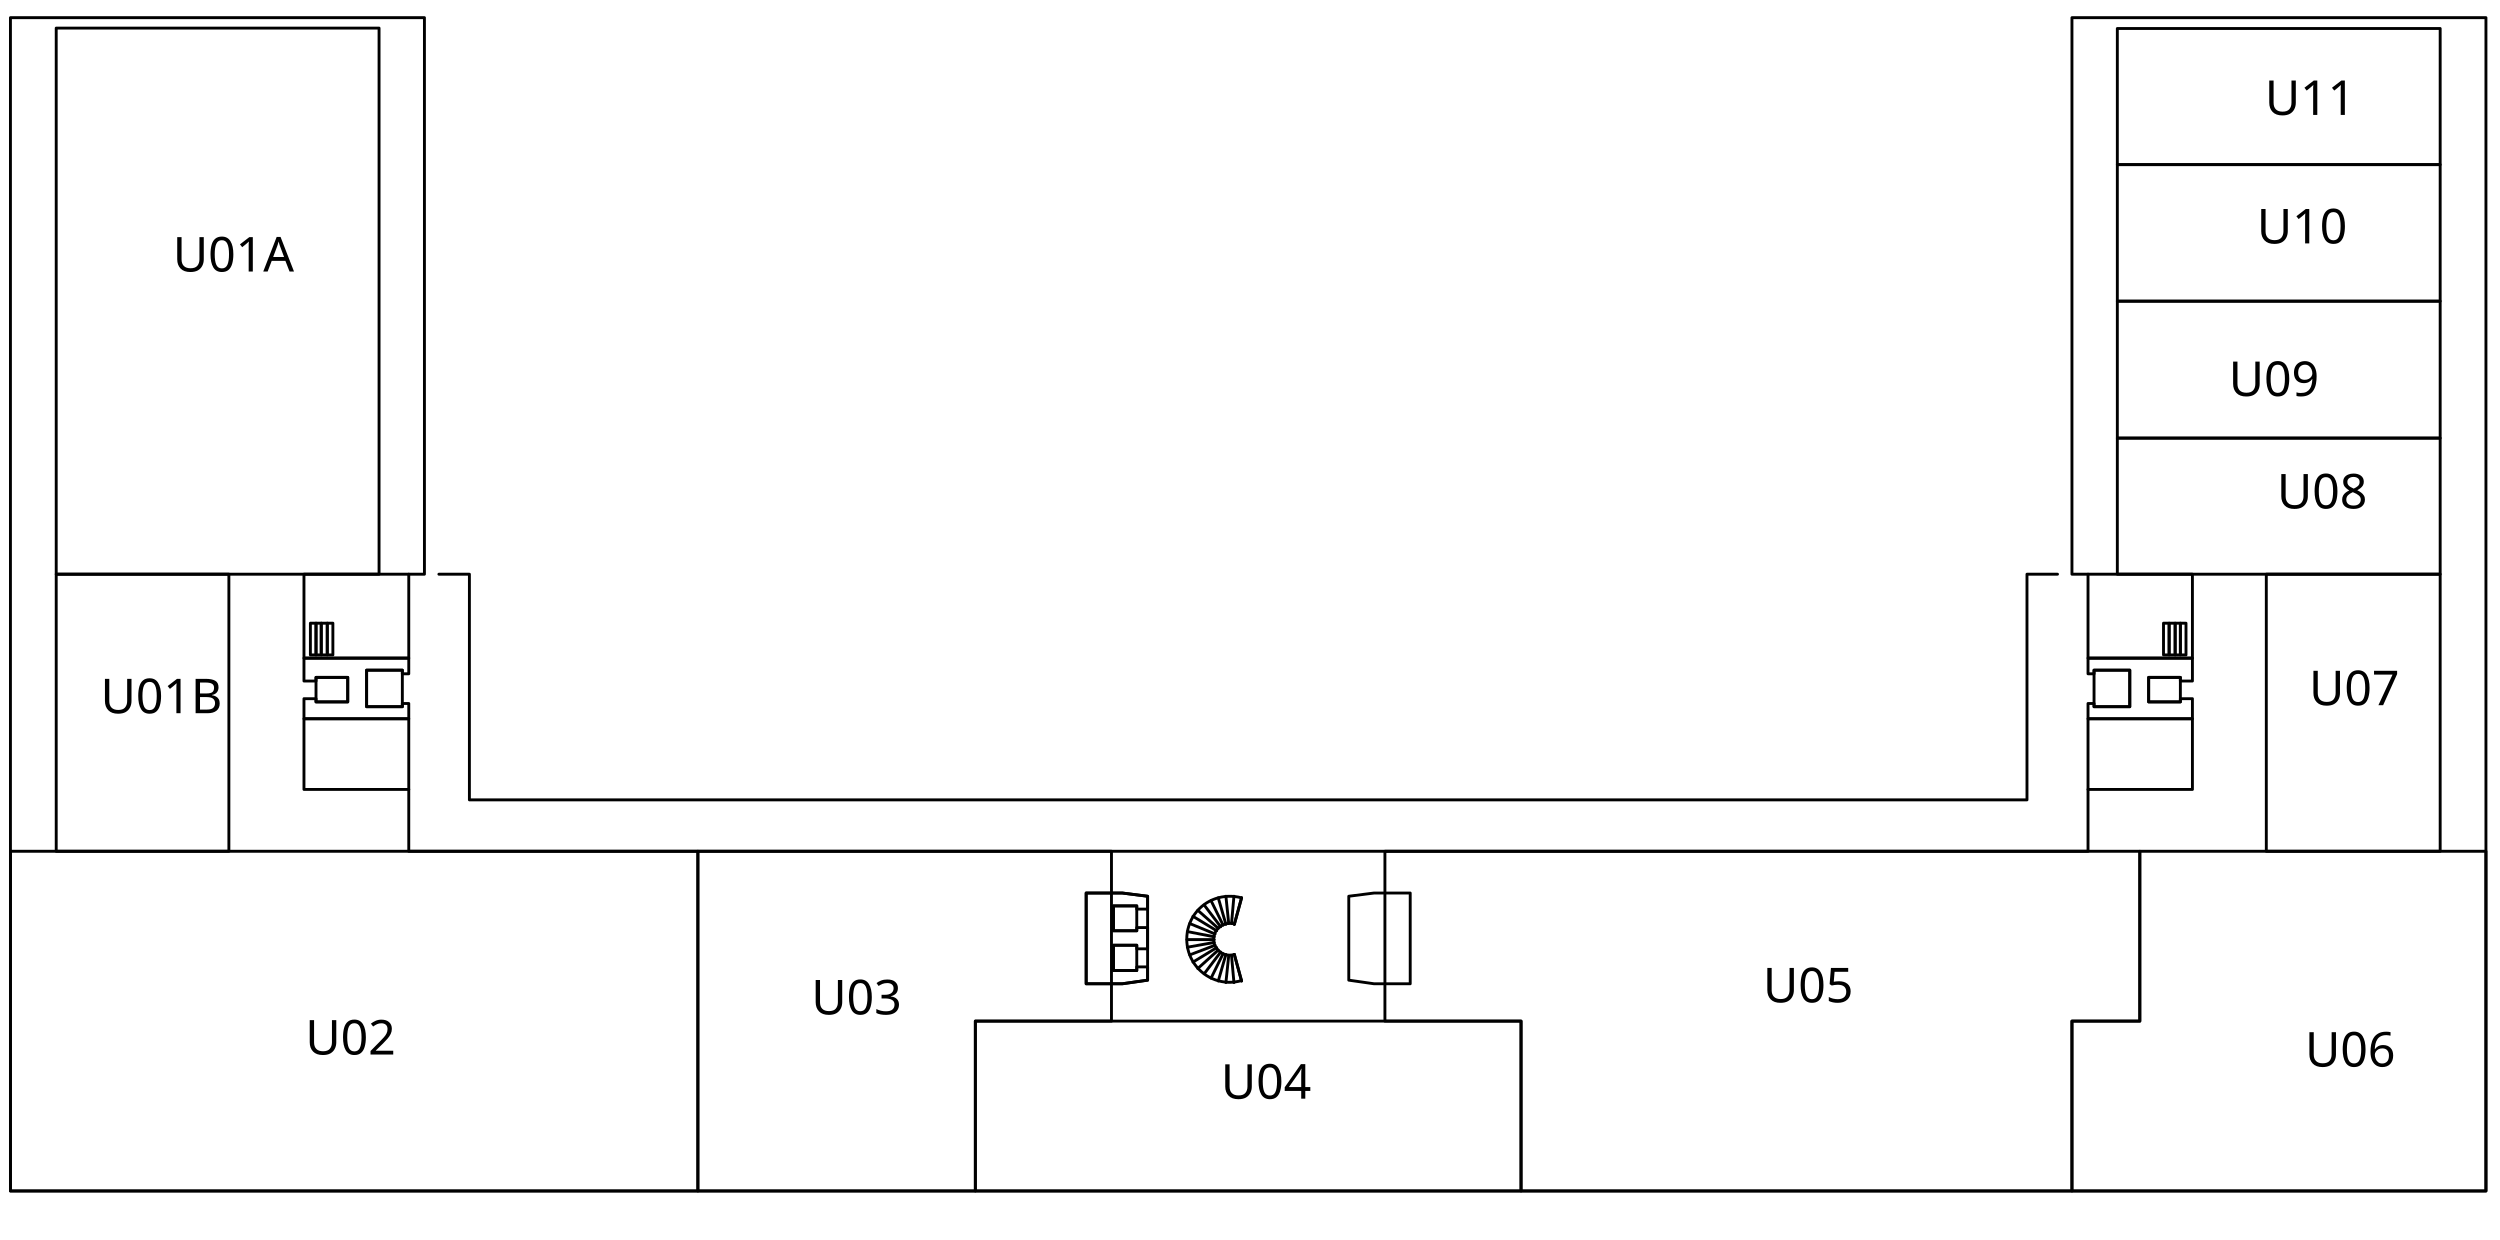
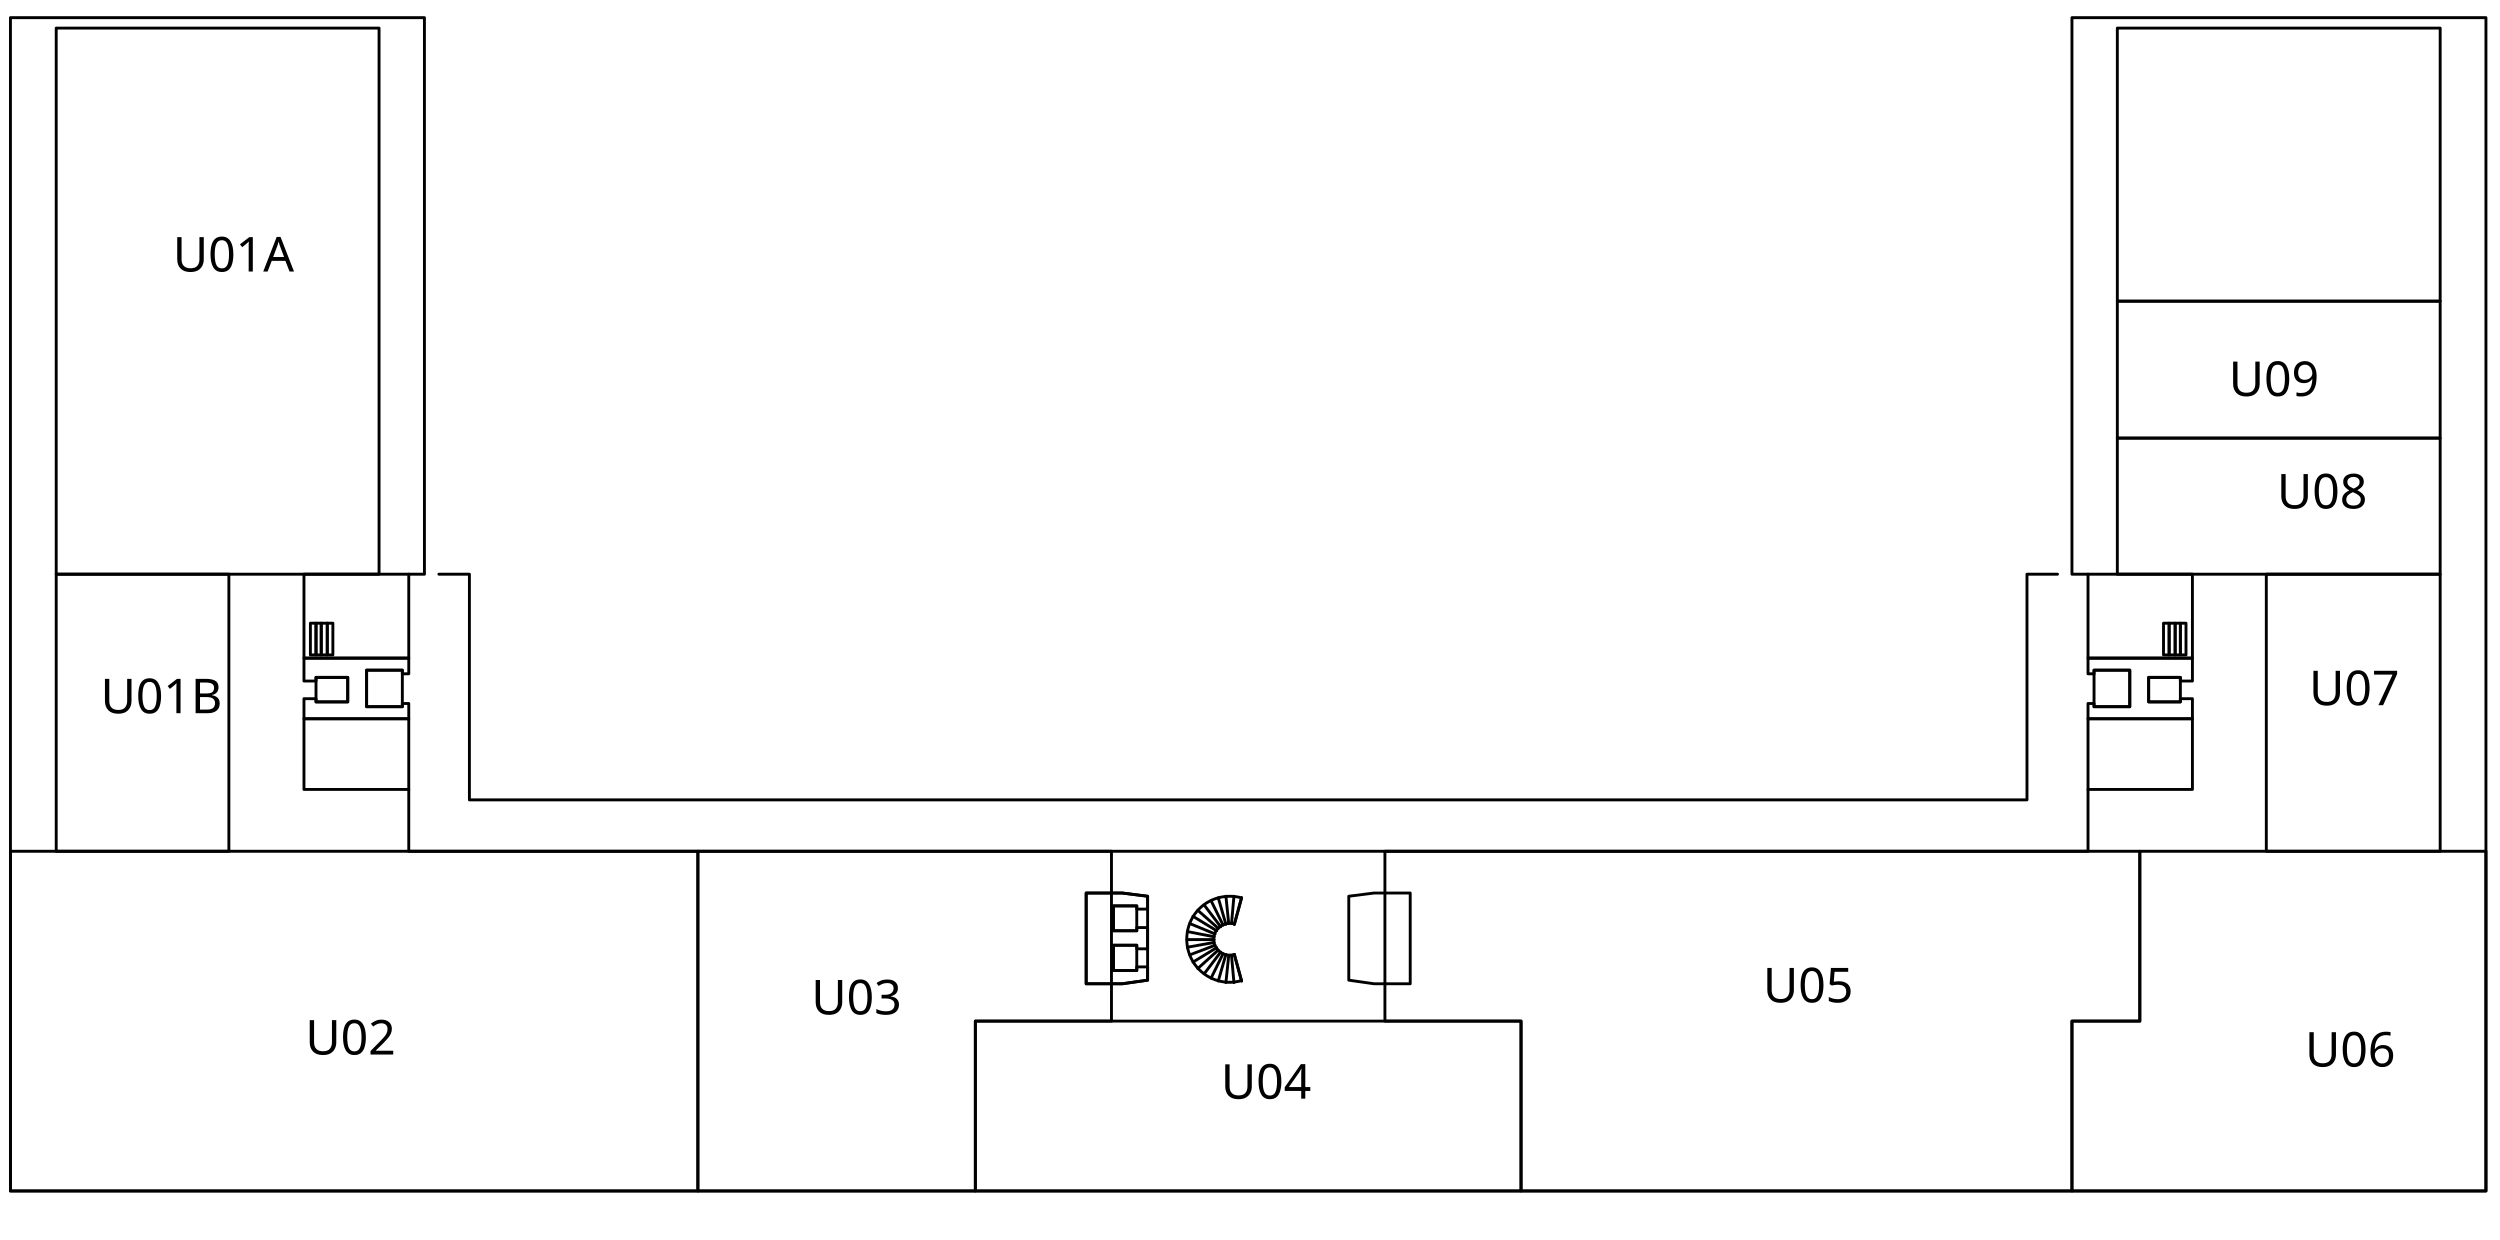
- <svg xmlns="http://www.w3.org/2000/svg" version="1.1" x="0px" y="0px" viewBox="0 0 622.6 308.6" style="enable-background:new 0 0 622.6 308.6;" xml:space="preserve">
+ <svg xmlns="http://www.w3.org/2000/svg" version="1.1" id="Layer_1" x="0px" y="0px" viewBox="0 0 622.6 308.6" style="enable-background:new 0 0 622.6 308.6;" xml:space="preserve">
  <style type="text/css">
	.st0{fill:none;stroke:#000000;stroke-width:0.72;stroke-linecap:round;stroke-linejoin:round;stroke-miterlimit:10;}
	.st1{font-family:'MyriadPro-Regular';}
	.st2{font-size:12px;}
+ 	.st3{display:none;}
+ 	
+ 		.st4{display:inline;fill:none;stroke:#000000;stroke-width:0.72;stroke-linecap:round;stroke-linejoin:round;stroke-miterlimit:10;}
+ 	.st5{display:inline;}
</style>
  <g id="outline">
    <polyline class="st0" points="544.4,155.2 543,155.2 543,163.1 544.4,163.1 544.4,155.2  " />
    <polyline class="st0" points="543,155.2 541.7,155.2 541.7,163.1 543,163.1 543,155.2  " />
    <polyline class="st0" points="541.7,155.2 540.2,155.2 540.2,163.1 541.7,163.1 541.7,155.2  " />
    <polyline class="st0" points="540.2,155.2 538.8,155.2 538.8,163.1 540.2,163.1 540.2,155.2  " />
    <polyline class="st0" points="277.3,225.6 283.1,225.6 283.1,231.8 277.3,231.8 277.3,225.6  " />
    <polyline class="st0" points="535.1,168.7 543,168.7 543,174.8 535.1,174.8 535.1,168.7  " />
    <polyline class="st0" points="530.4,166.9 521.5,166.9 521.5,176 530.4,176 530.4,166.9  " />
    <line class="st0" x1="307.4" y1="230.2" x2="309.2" y2="223.6" />
    <line class="st0" x1="307.4" y1="237.7" x2="309.2" y2="244.3" />
    <line class="st0" x1="307.4" y1="230.2" x2="309.2" y2="223.6" />
    <line class="st0" x1="306.7" y1="230" x2="307.3" y2="223.2" />
    <line class="st0" x1="306" y1="230" x2="305.3" y2="223.2" />
    <line class="st0" x1="305.3" y1="230.2" x2="303.4" y2="223.6" />
    <line class="st0" x1="304.6" y1="230.4" x2="301.6" y2="224.3" />
    <line class="st0" x1="304" y1="230.8" x2="299.9" y2="225.4" />
    <line class="st0" x1="303.4" y1="231.2" x2="298.3" y2="226.7" />
    <line class="st0" x1="303" y1="231.8" x2="297.1" y2="228.2" />
    <line class="st0" x1="302.6" y1="232.6" x2="296.3" y2="230" />
    <line class="st0" x1="302.4" y1="233.3" x2="295.7" y2="232" />
    <line class="st0" x1="302.4" y1="234" x2="295.6" y2="234" />
    <line class="st0" x1="302.4" y1="234.7" x2="295.7" y2="235.9" />
    <line class="st0" x1="302.6" y1="235.4" x2="296.3" y2="237.8" />
    <line class="st0" x1="303" y1="236" x2="297.1" y2="239.6" />
    <line class="st0" x1="303.4" y1="236.6" x2="298.3" y2="241.2" />
    <line class="st0" x1="304" y1="237.1" x2="299.9" y2="242.5" />
    <line class="st0" x1="304.6" y1="237.5" x2="301.6" y2="243.6" />
    <line class="st0" x1="305.3" y1="237.7" x2="303.4" y2="244.3" />
    <line class="st0" x1="306" y1="238" x2="305.3" y2="244.7" />
    <line class="st0" x1="306.7" y1="238" x2="307.3" y2="244.7" />
    <line class="st0" x1="307.4" y1="237.7" x2="309.2" y2="244.3" />
    <path class="st0" d="M307.4,230.1c-1.6-0.5-3.4,0.2-4.4,1.5c-1,1.4-1,3.3,0,4.6c1,1.4,2.7,2,4.4,1.5" />
-     <path class="st0" d="M309.2,223.6c-4.4-1.2-9.1,0.4-11.7,4.1c-2.6,3.7-2.6,8.7,0,12.4c2.6,3.7,7.3,5.4,11.7,4.1" />
+     <path class="st0" d="M309.2,223.6c-4.4-1.2-9.1,0.4-11.7,4.1c-2.6,3.7-2.6,8.7,0,12.4s7.3,5.4,11.7,4.1" />
    <polyline class="st0" points="335.9,244.1 342.2,245 351.2,245 351.2,222.4 342.2,222.4 335.9,223.2 335.9,244.1  " />
    <polyline class="st0" points="543,168.7 543,169.6 546,169.6 546,163.9 520,163.9 520,167.8 521.5,167.8 521.5,166.9 530.4,166.9    530.4,176 521.5,176 521.5,175.2 520,175.2 520,179 546,179 546,174 543,174 543,174.8 535.1,174.8 535.1,168.7 543,168.7  " />
    <polyline class="st0" points="277.3,241.7 283.1,241.7 283.1,235.4 277.3,235.4 277.3,241.7  " />
    <polyline class="st0" points="285.8,226.4 285.8,223.2 279.5,222.4 270.5,222.4 270.5,245 279.5,245 285.8,244.1 285.8,240.8    283.1,240.8 283.1,241.7 277.3,241.7 277.3,235.4 283.1,235.4 283.1,236.3 285.8,236.3 285.8,231 283.1,231 283.1,231.8    277.3,231.8 277.3,225.6 283.1,225.6 283.1,226.4 285.8,226.4  " />
    <polyline class="st0" points="520,196.6 546,196.6 546,179 520,179 520,196.6  " />
    <polyline class="st0" points="520,163.9 546,163.9 546,143 520,143 520,163.9  " />
    <polyline class="st0" points="77.3,155.2 78.7,155.2 78.7,163.1 77.3,163.1 77.3,155.2  " />
    <polyline class="st0" points="78.7,155.2 80,155.2 80,163.1 78.7,163.1 78.7,155.2  " />
    <polyline class="st0" points="80,155.2 81.5,155.2 81.5,163.1 80,163.1 80,155.2  " />
    <polyline class="st0" points="81.5,155.2 82.9,155.2 82.9,163.1 81.5,163.1 81.5,155.2  " />
    <polyline class="st0" points="86.6,168.7 78.7,168.7 78.7,174.8 86.6,174.8 86.6,168.7  " />
    <polyline class="st0" points="91.3,166.9 100.2,166.9 100.2,176 91.3,176 91.3,166.9  " />
    <polyline class="st0" points="285.8,244.1 279.5,245 270.5,245 270.5,222.4 279.5,222.4 285.8,223.2 285.8,244.1  " />
    <polyline class="st0" points="101.8,196.6 101.8,212 520,212 520,196.6  " />
    <polyline class="st0" points="78.7,168.7 78.7,169.6 75.7,169.6 75.7,163.9 101.8,163.9 101.8,167.8 100.2,167.8 100.2,166.9    91.3,166.9 91.3,176 100.2,176 100.2,175.2 101.8,175.2 101.8,179 75.7,179 75.7,174 78.7,174 78.7,174.8 86.6,174.8 86.6,168.7    78.7,168.7  " />
    <polyline class="st0" points="101.8,196.6 75.7,196.6 75.7,179 101.8,179 101.8,196.6  " />
    <polyline class="st0" points="101.8,163.9 75.7,163.9 75.7,143 101.8,143 101.8,163.9  " />
    <polyline class="st0" points="512.4,143 504.8,143 504.8,199.2 116.9,199.2 116.9,143 109.3,143  " />
    <polyline class="st0" points="520,143 516,143 516,4.4 619.1,4.4 619.1,296.6 2.6,296.6 2.6,4.4 105.7,4.4 105.7,143 101.8,143     " />
  </g>
  <g id="F5U08">
    <polyline class="st0" points="527.3,109.1 607.7,109.1 607.7,143 527.3,143 527.3,109.1  " />
    <text transform="matrix(1 0 0 1 567.0595 126.6201)" class="st1 st2">U08</text>
  </g>
  <g id="F5U05">
    <polyline class="st0" points="532.9,212 344.9,212 344.9,254.3 378.8,254.3 378.8,296.6 516,296.6 516,254.3 532.9,254.3    532.9,212  " />
    <text transform="matrix(1 0 0 1 439.0595 249.6201)" class="st1 st2">U05</text>
  </g>
  <g id="F5U03">
    <polyline class="st0" points="173.8,212 276.8,212 276.8,254.3 242.9,254.3 242.9,296.6 173.8,296.6 173.8,212  " />
    <text transform="matrix(1 0 0 1 202.0595 252.6201)" class="st1 st2">U03</text>
  </g>
  <g id="F5U01B">
    <polyline class="st0" points="57,212 14,212 14,143 57,143 57,212  " />
    <text transform="matrix(1 0 0 1 25.0595 177.6201)" class="st1 st2">U01B</text>
  </g>
  <g id="F5U02">
    <polyline class="st0" points="2.6,212 173.8,212 173.8,296.6 2.6,296.6 2.6,212  " />
    <text transform="matrix(1 0 0 1 76.0595 262.6201)" class="st1 st2">U02</text>
  </g>
  <g id="F5U01A">
    <polyline class="st0" points="14,143 94.4,143 94.4,7 14,7 14,143  " />
    <text transform="matrix(1 0 0 1 43.0595 67.6201)" class="st1 st2">U01A</text>
  </g>
  <g id="F5U09">
    <polyline class="st0" points="527.3,75 607.7,75 607.7,109.1 527.3,109.1 527.3,75  " />
    <text transform="matrix(1 0 0 1 555.0595 98.6201)" class="st1 st2">U09</text>
  </g>
-   <g id="F5U10">
-     <polyline class="st0" points="527.3,41 607.7,41 607.7,75 527.3,75 527.3,41  " />
-     <text transform="matrix(1 0 0 1 562.0595 60.6201)" class="st1 st2">U10</text>
+   <g id="F5U10" class="st3">
+     <polyline class="st4" points="527.3,41 607.7,41 607.7,75 527.3,75 527.3,41  " />
+     <text transform="matrix(1 0 0 1 562.0595 60.6201)" class="st5 st1 st2">U10</text>
  </g>
-   <g id="F5U11">
-     <polyline class="st0" points="527.3,7.1 607.7,7.1 607.7,41 527.3,41 527.3,7.1  " />
-     <text transform="matrix(1 0 0 1 564.0595 28.6201)" class="st1 st2">U11</text>
+   <g id="F5U11" class="st3">
+     <polyline class="st4" points="527.3,7.1 607.7,7.1 607.7,41 527.3,41 527.3,7.1  " />
+     <text transform="matrix(1 0 0 1 564.0595 28.6201)" class="st5 st1 st2">U11</text>
+   </g>
+   <g id="F5U10U11">
+     <polyline class="st0" points="527.3,7 607.7,7 607.7,75 527.3,75 527.3,7  " />
  </g>
  <g id="F5U07">
    <polyline class="st0" points="564.4,143 607.7,143 607.7,212 564.4,212 564.4,143  " />
    <text transform="matrix(1 0 0 1 575.0595 175.6201)" class="st1 st2">U07</text>
  </g>
  <g id="F5U06">
    <polyline class="st0" points="516,254.3 532.9,254.3 532.9,212 619.1,212 619.1,296.6 516,296.6 516,254.3  " />
    <text transform="matrix(1 0 0 1 574.0595 265.6201)" class="st1 st2">U06</text>
  </g>
  <g id="F5U04">
    <polyline class="st0" points="242.9,254.3 378.8,254.3 378.8,296.6 242.9,296.6 242.9,254.3  " />
    <text transform="matrix(1 0 0 1 304.0595 273.6201)" class="st1 st2">U04</text>
  </g>
</svg>
